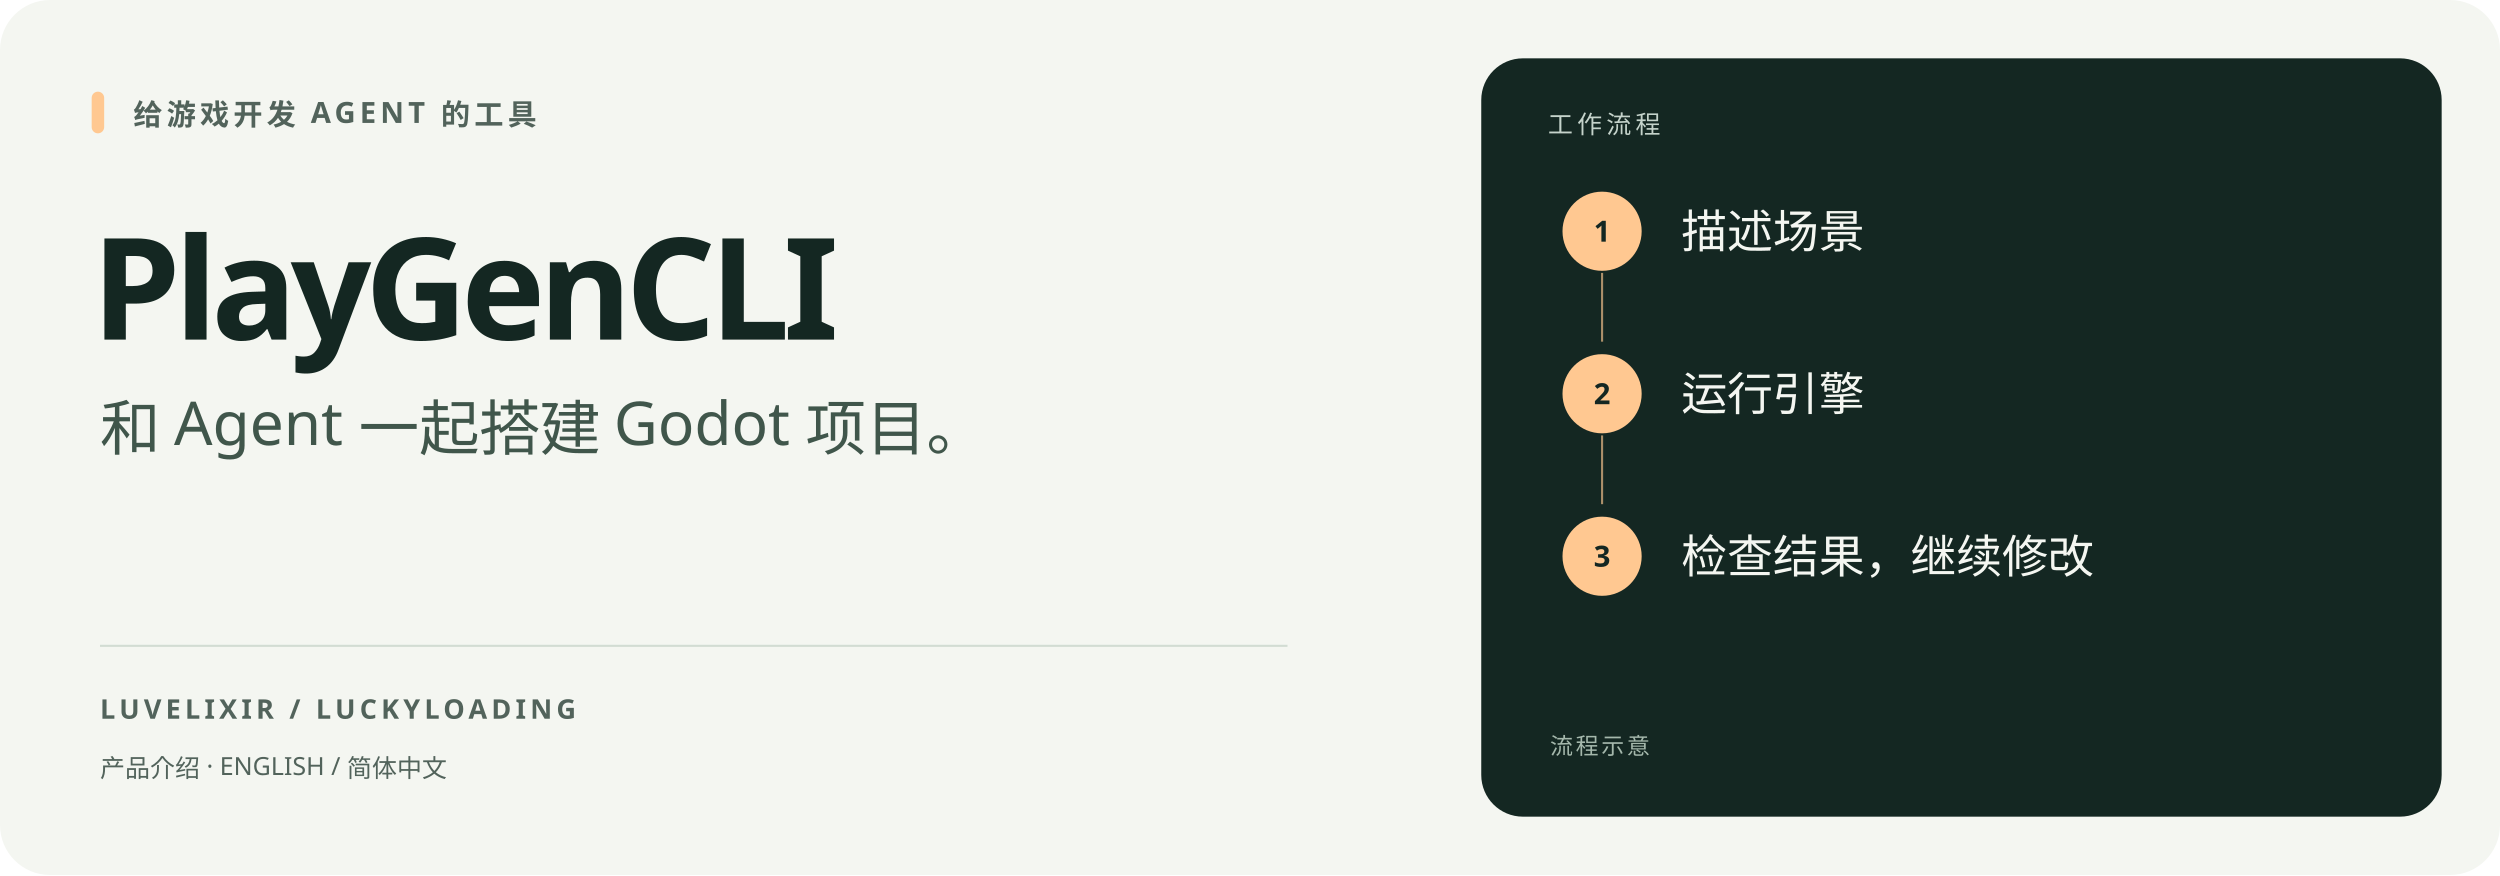
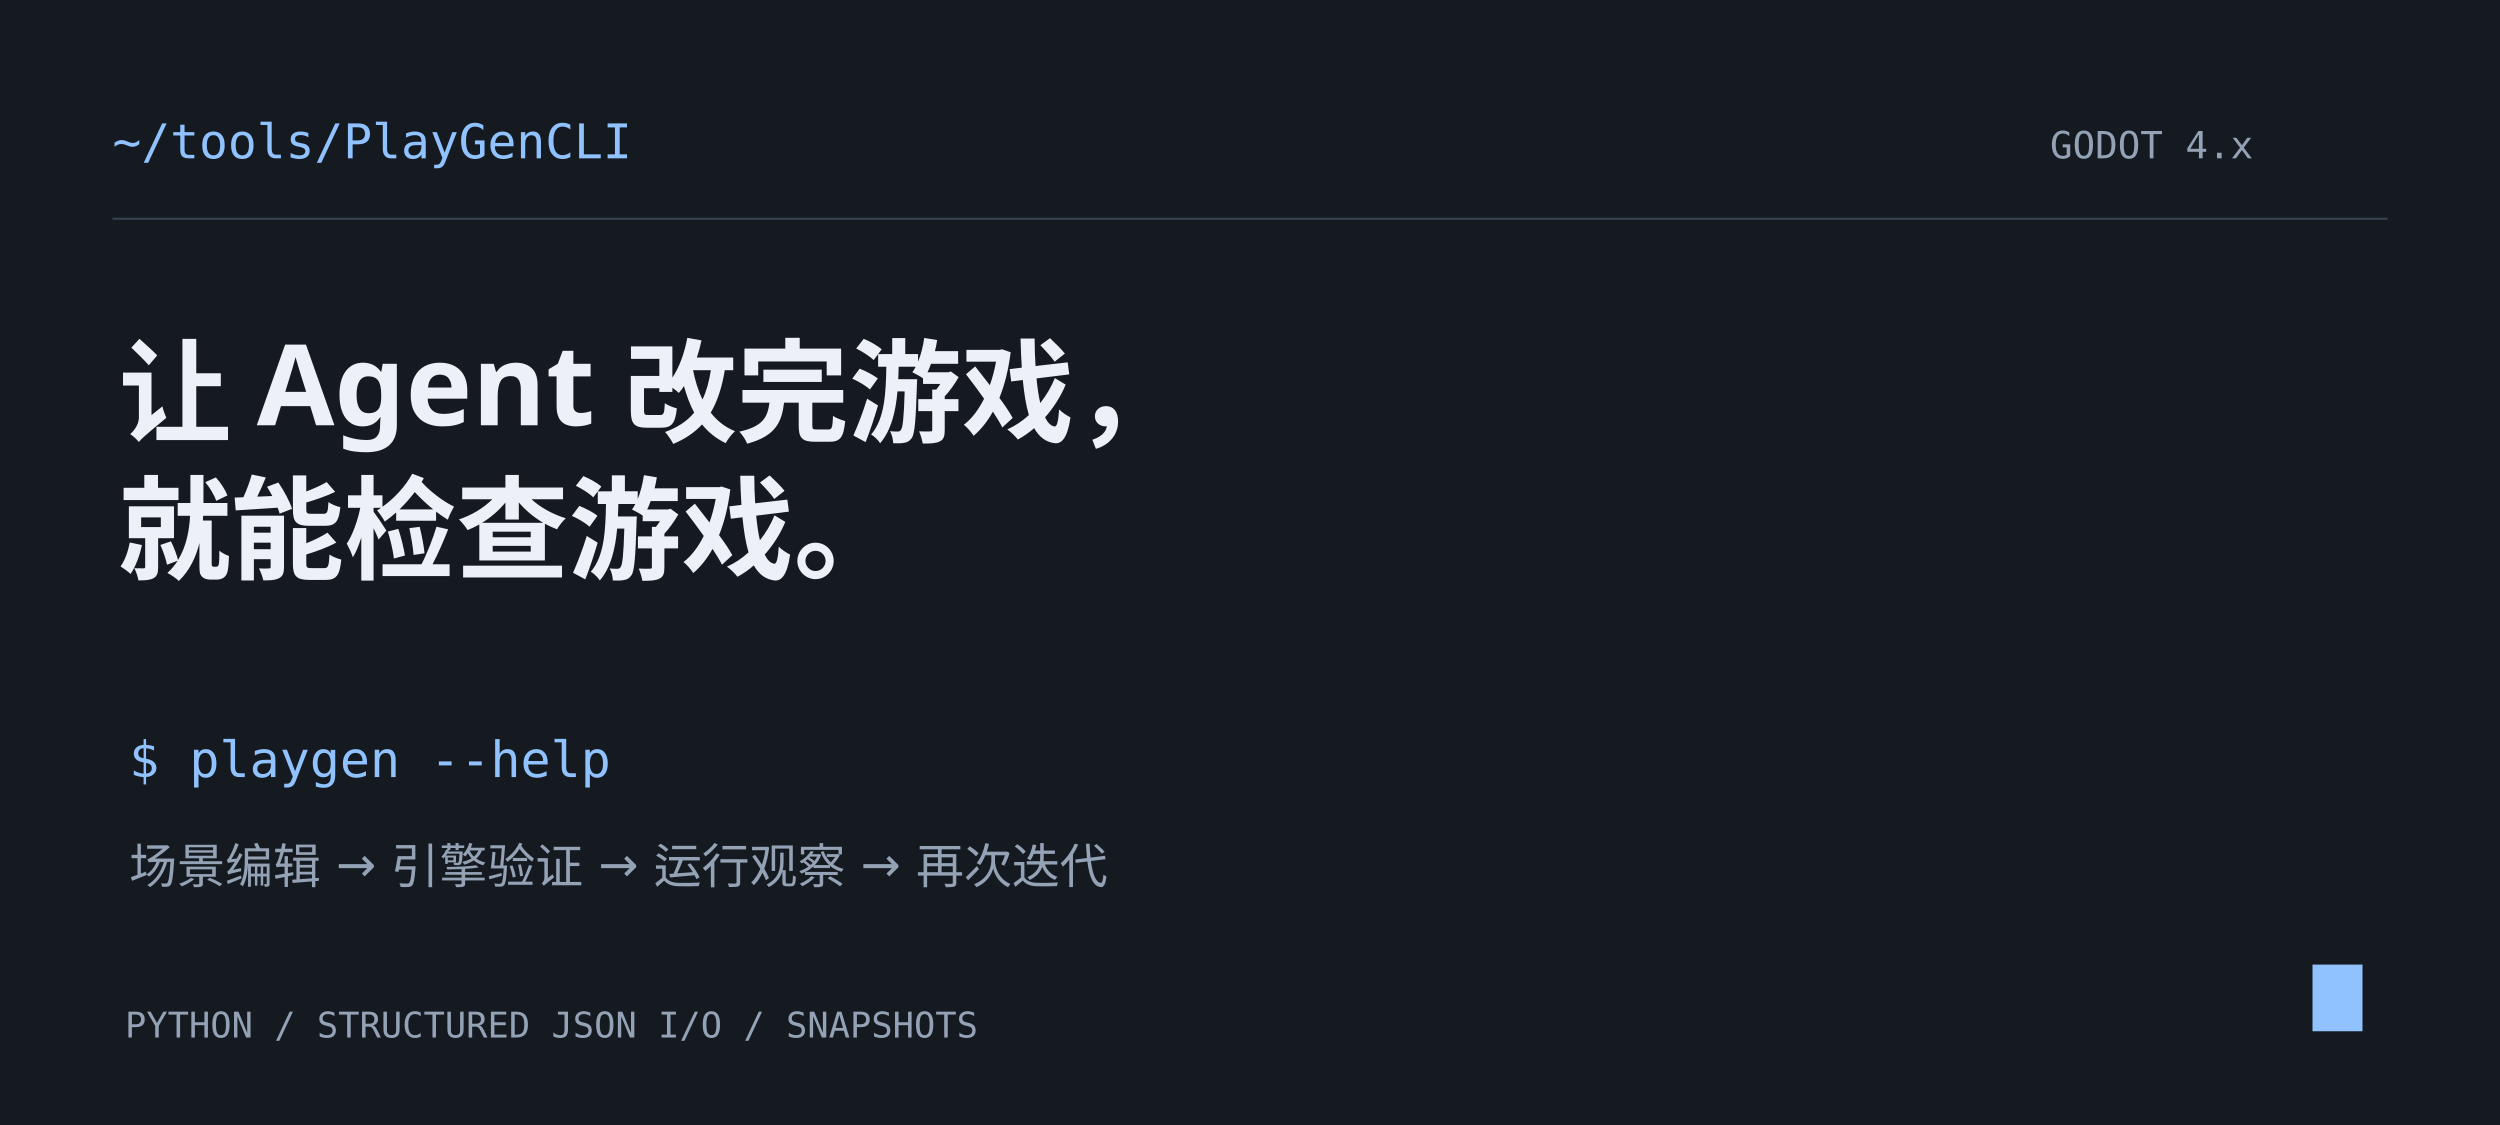
- <svg xmlns="http://www.w3.org/2000/svg" width="1200" height="420" viewBox="0 0 1200 420" role="img" aria-labelledby="title desc">
-   <rect width="1200" height="420" rx="24" fill="#f4f6f1" />
-   <g font-family="Avenir Next, PingFang SC, sans-serif">
-     <rect x="44" y="44" width="6" height="20" rx="3" fill="#ffc891" />
-     <text x="64" y="60" font-size="14" fill="#52635b" font-weight="600" letter-spacing="2">给游戏开发 AGENT 的工具</text>
-     <text x="44" y="163" font-size="68" fill="#142722" font-weight="600" letter-spacing="-3">PlayGenCLI</text>
-     <text x="48" y="216" font-size="29" fill="#40564b" font-weight="400">和 Agent 一起搭建 Godot 项目。</text>
-     <path d="M48 310 H618" stroke="#d2dcd3" />
-     <text x="48" y="345" font-size="13" fill="#52635b" font-weight="600" letter-spacing="2">LUVELIXIR  /  LUCKYLOADING</text>
-     <text x="48" y="373" font-size="12" fill="#52635b" font-weight="400">产品介绍  ·  ENGLISH / 简体中文</text>
-     <rect x="711" y="28" width="461" height="364" rx="20" fill="#142722" />
-     <text x="743" y="64" font-size="12" fill="#c5d3cb" font-weight="500" letter-spacing="2">工作流程</text>
-     <path d="M769 131 V164" stroke="#ffc891" stroke-opacity=".65" />
-     <circle cx="769" cy="111" r="19" fill="#ffc891" />
-     <text x="769" y="116" font-size="14" fill="#142722" font-weight="600" text-anchor="middle">1</text>
-     <text x="807" y="119" font-size="22" fill="#f4f6f1" font-weight="500">描述场景</text>
-     <path d="M769 209 V242" stroke="#ffc891" stroke-opacity=".65" />
-     <circle cx="769" cy="189" r="19" fill="#ffc891" />
-     <text x="769" y="194" font-size="14" fill="#142722" font-weight="600" text-anchor="middle">2</text>
-     <text x="807" y="197" font-size="22" fill="#f4f6f1" font-weight="500">运行引擎</text>
-     <circle cx="769" cy="267" r="19" fill="#ffc891" />
-     <text x="769" y="272" font-size="14" fill="#142722" font-weight="600" text-anchor="middle">3</text>
-     <text x="807" y="275" font-size="22" fill="#f4f6f1" font-weight="500">检查结果，继续修改</text>
-     <text x="744" y="362" font-size="11" fill="#a5b8ac" font-weight="500" letter-spacing="1.3">流程示意</text>
-   </g>
+ <svg xmlns="http://www.w3.org/2000/svg" width="1200" height="540" viewBox="0 0 1200 540">
+   <defs>
+     <linearGradient id="ll" x1="0" x2="1" y1="0" y2="1">
+       <stop stop-color="#3b82f6" />
+       <stop offset="1" stop-color="#8b5cf6" />
+     </linearGradient>
+     <linearGradient id="cy">
+       <stop stop-color="#2ee6ff" />
+       <stop offset="1" stop-color="#4f7bff" />
+     </linearGradient>
+   </defs>
+   <rect x="0" y="0" width="1200" height="540" rx="0" fill="#151a21" stroke="none" stroke-width="1" />
+   <text x="54" y="76" font-family="Menlo, PingFang SC, monospace" font-size="23" font-weight="400" fill="#90c2ff" text-anchor="start">~/tools/PlayGenCLI</text>
+   <text x="984" y="76" font-family="Menlo, PingFang SC, monospace" font-size="18" font-weight="400" fill="#94a2b6" text-anchor="start">GODOT 4.x</text>
+   <path d="M54 105L1146 105" fill="none" stroke="#374350" stroke-width="1" />
+   <text x="57" y="208.0" font-family="Avenir Next, PingFang SC, sans-serif" font-size="54" font-weight="600" fill="#edf1f7" text-anchor="start">让 Agent 改完游戏，</text>
+   <text x="57" y="273.88" font-family="Avenir Next, PingFang SC, sans-serif" font-size="54" font-weight="600" fill="#edf1f7" text-anchor="start">就能检查游戏。</text>
+   <text x="62" y="373" font-family="Menlo, PingFang SC, monospace" font-size="24" font-weight="400" fill="#90c2ff" text-anchor="start">$ playgen --help</text>
+   <text x="62" y="424" font-family="Avenir Next, PingFang SC, sans-serif" font-size="23" font-weight="400" fill="#94a2b6" text-anchor="start">场景编辑 → 引擎验证 → 运行观察 → 再次迭代</text>
+   <text x="60" y="498" font-family="Menlo, PingFang SC, monospace" font-size="17" font-weight="400" fill="#94a2b6" text-anchor="start">PYTHON  /  STRUCTURED JSON I/O  /  SNAPSHOTS</text>
+   <rect x="1110" y="463" width="24" height="32" rx="0" fill="#90c2ff" stroke="none" stroke-width="1" />
</svg>
